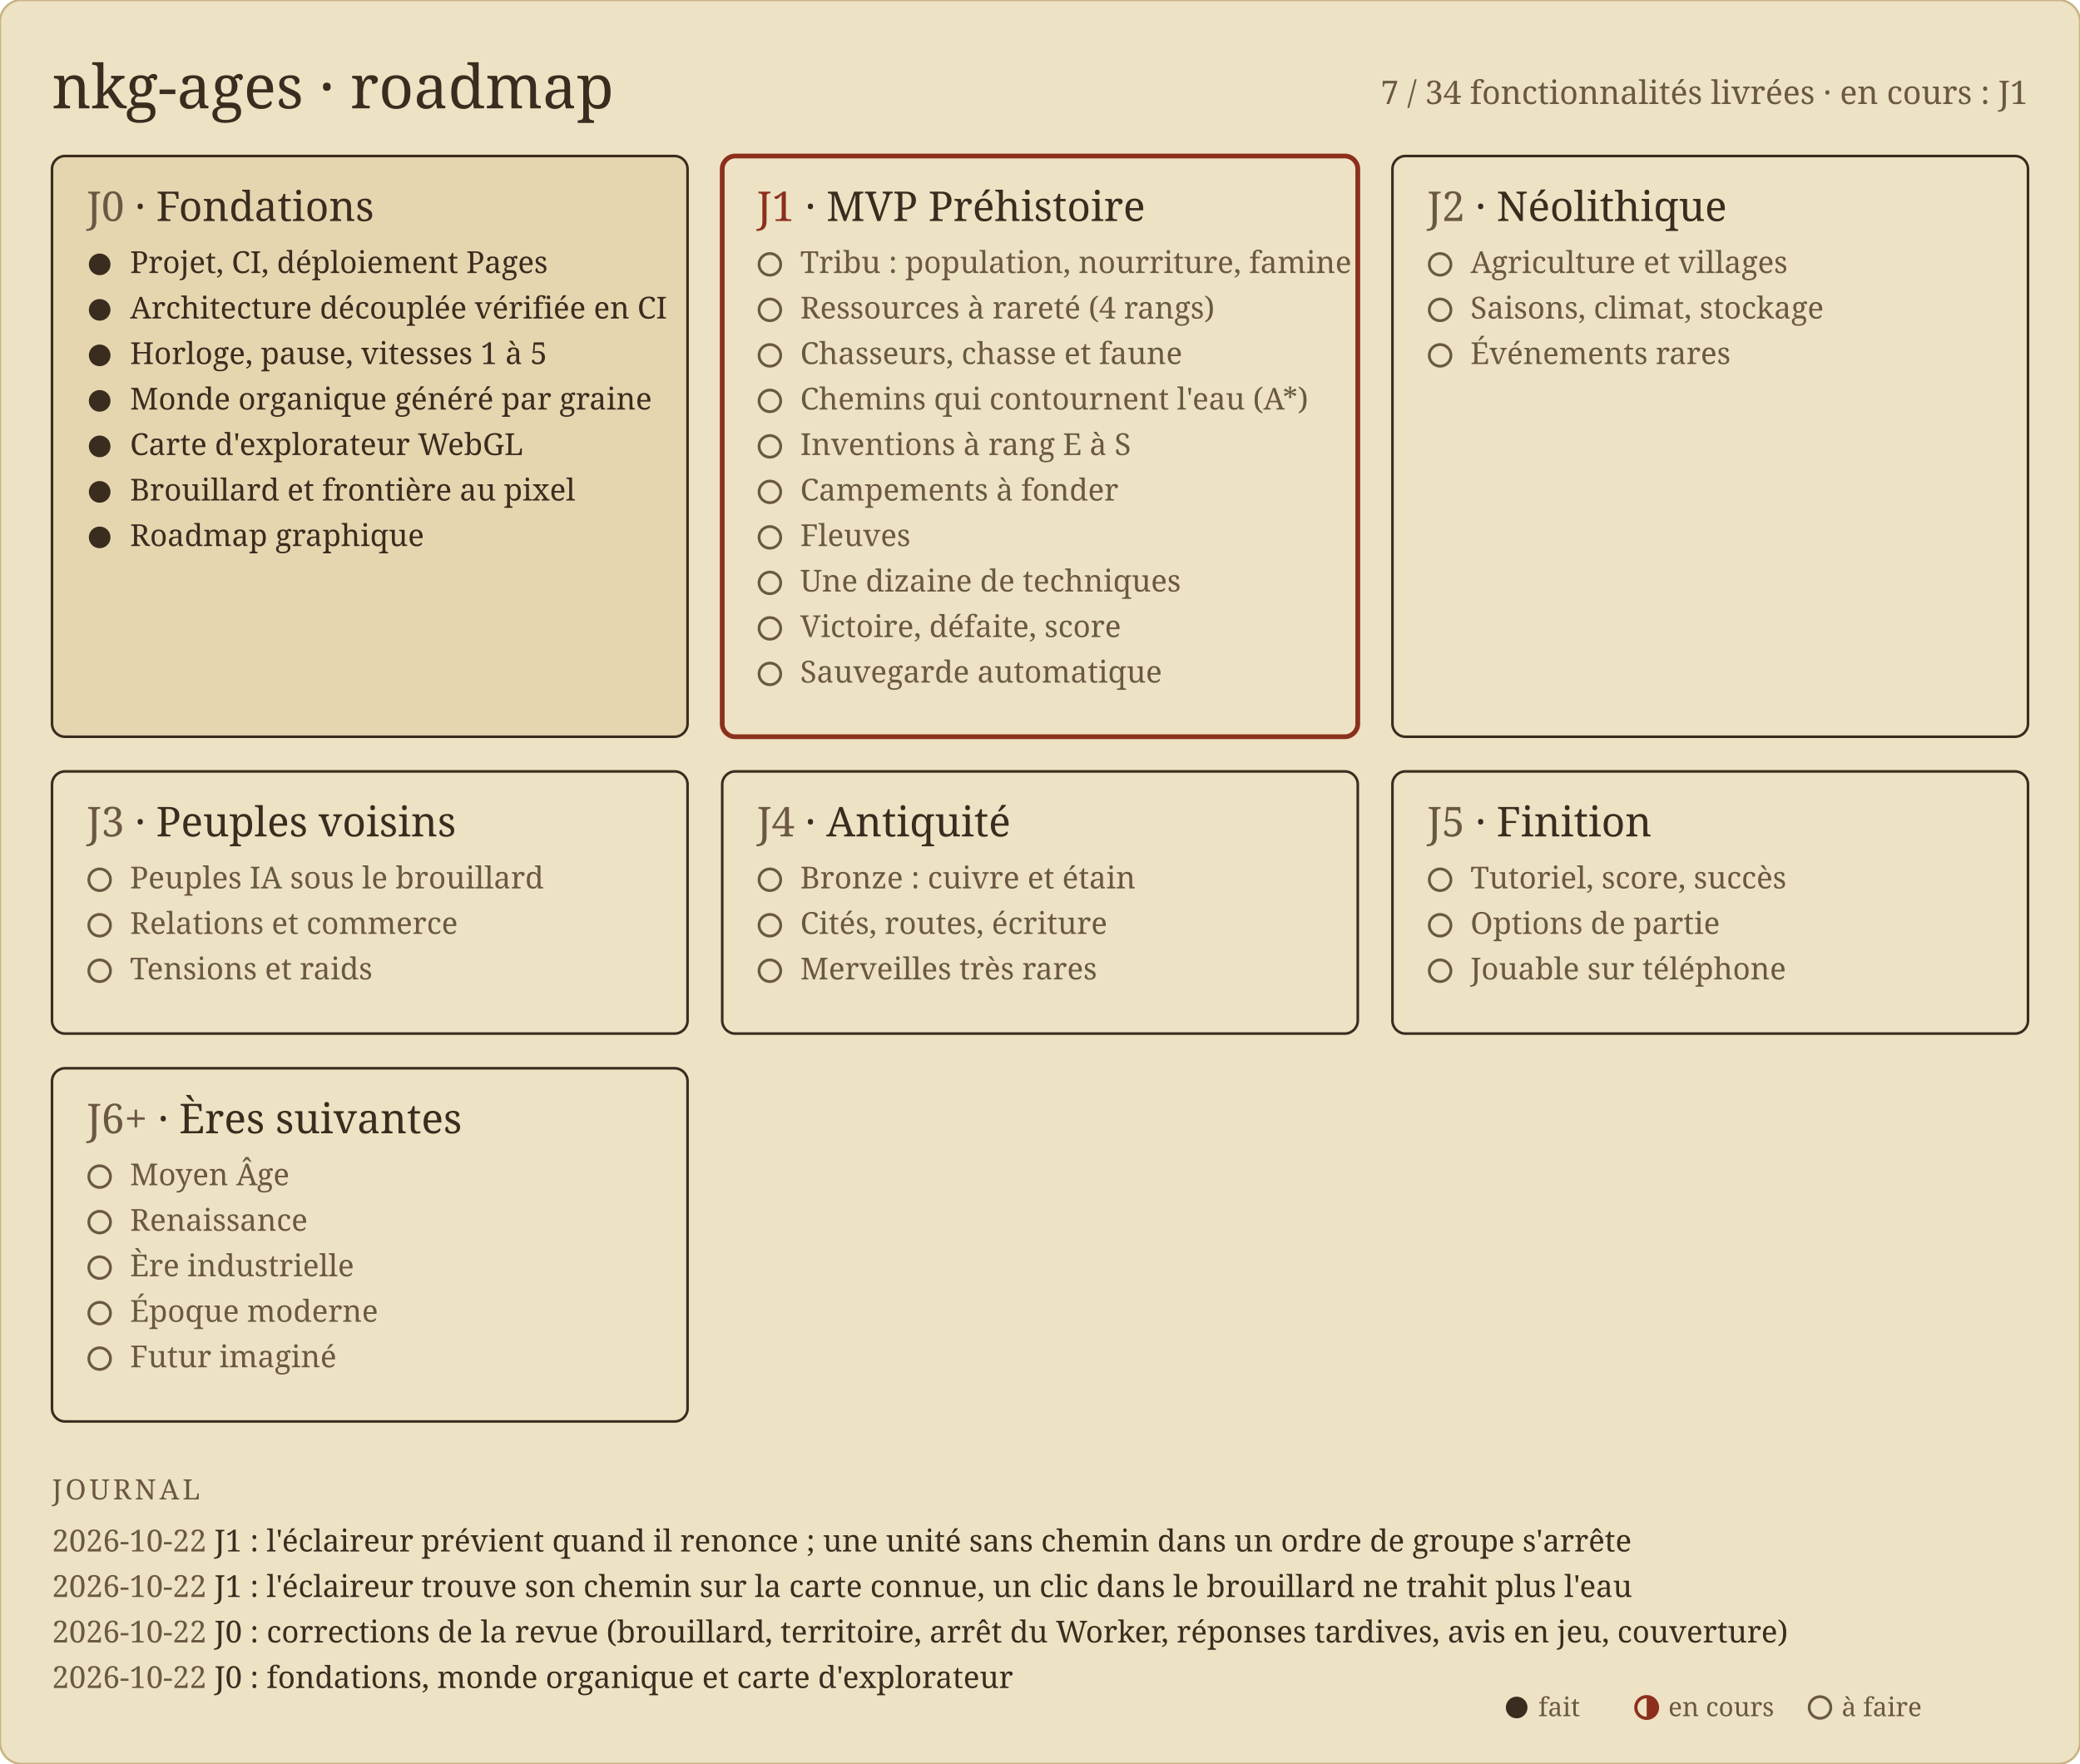
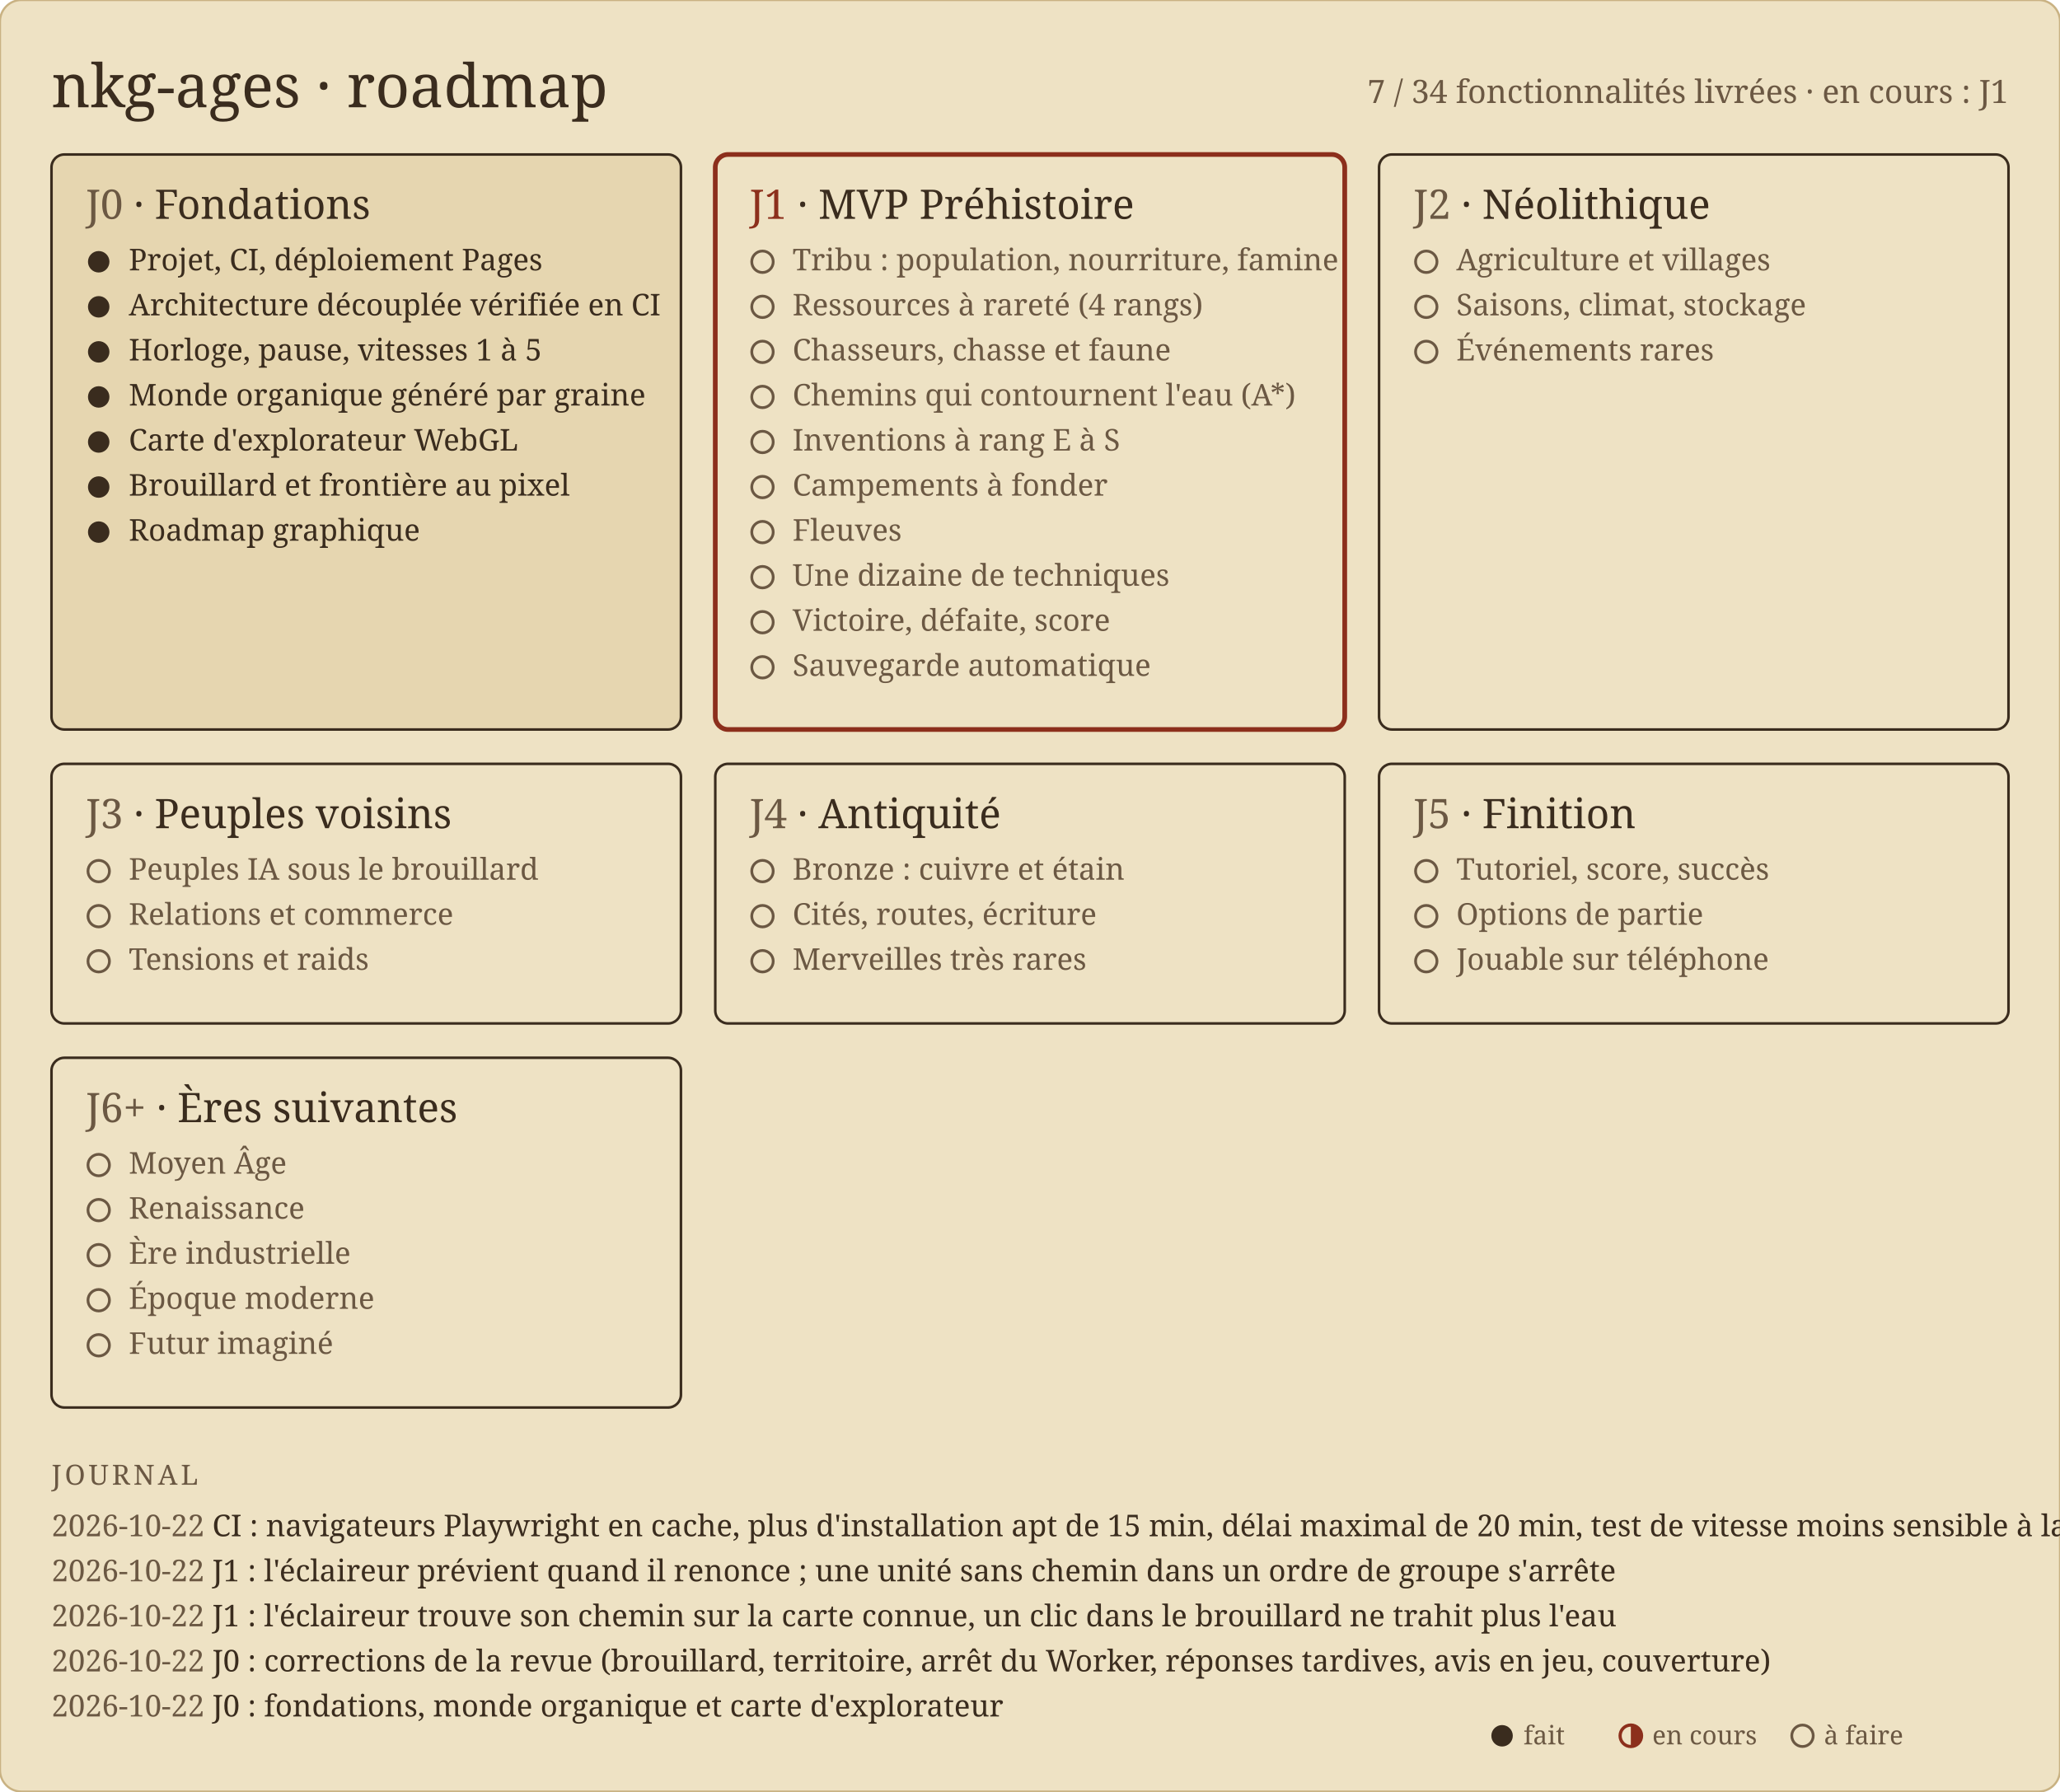
- <svg xmlns="http://www.w3.org/2000/svg" viewBox="0 0 960 814" width="960" height="814" font-family="Georgia, 'Iowan Old Style', serif" role="img" aria-label="Roadmap de nkg-ages">
-   <rect width="960" height="814" rx="10" fill="#eee2c4" stroke="#c9b283" />
+ <svg xmlns="http://www.w3.org/2000/svg" viewBox="0 0 960 835" width="960" height="835" font-family="Georgia, 'Iowan Old Style', serif" role="img" aria-label="Roadmap de nkg-ages">
+   <rect width="960" height="835" rx="10" fill="#eee2c4" stroke="#c9b283" />
  <text x="24" y="50" font-size="28" fill="#3a2c1e">nkg-ages · roadmap</text>
  <text x="936" y="48" font-size="15" text-anchor="end" fill="#6b5843">7 / 34 fonctionnalités livrées · en cours : J1</text>
  <g>
    <rect x="24" y="72" width="293.333" height="268" rx="6" fill="#e6d6b0" stroke="#3a2c1e" stroke-width="1.2" />
    <text x="40" y="102" font-size="19" fill="#3a2c1e">
      <tspan fill="#6b5843">J0</tspan> · Fondations</text>
    <circle cx="46" cy="122" r="5" fill="#3a2c1e" />
    <text x="60" y="126" font-size="14" fill="#3a2c1e">Projet, CI, déploiement Pages</text>
    <circle cx="46" cy="143" r="5" fill="#3a2c1e" />
    <text x="60" y="147" font-size="14" fill="#3a2c1e">Architecture découplée vérifiée en CI</text>
    <circle cx="46" cy="164" r="5" fill="#3a2c1e" />
    <text x="60" y="168" font-size="14" fill="#3a2c1e">Horloge, pause, vitesses 1 à 5</text>
    <circle cx="46" cy="185" r="5" fill="#3a2c1e" />
    <text x="60" y="189" font-size="14" fill="#3a2c1e">Monde organique généré par graine</text>
    <circle cx="46" cy="206" r="5" fill="#3a2c1e" />
    <text x="60" y="210" font-size="14" fill="#3a2c1e">Carte d'explorateur WebGL</text>
    <circle cx="46" cy="227" r="5" fill="#3a2c1e" />
    <text x="60" y="231" font-size="14" fill="#3a2c1e">Brouillard et frontière au pixel</text>
    <circle cx="46" cy="248" r="5" fill="#3a2c1e" />
    <text x="60" y="252" font-size="14" fill="#3a2c1e">Roadmap graphique</text>
  </g>
  <g>
    <rect x="333.333" y="72" width="293.333" height="268" rx="6" fill="#eee2c4" stroke="#8c2f1c" stroke-width="2.2" />
    <text x="349.333" y="102" font-size="19" fill="#3a2c1e">
      <tspan fill="#8c2f1c">J1</tspan> · MVP Préhistoire</text>
    <circle cx="355.333" cy="122" r="5" fill="none" stroke="#6b5843" stroke-width="1.3" />
    <text x="369.333" y="126" font-size="14" fill="#6b5843">Tribu : population, nourriture, famine</text>
    <circle cx="355.333" cy="143" r="5" fill="none" stroke="#6b5843" stroke-width="1.3" />
    <text x="369.333" y="147" font-size="14" fill="#6b5843">Ressources à rareté (4 rangs)</text>
    <circle cx="355.333" cy="164" r="5" fill="none" stroke="#6b5843" stroke-width="1.3" />
    <text x="369.333" y="168" font-size="14" fill="#6b5843">Chasseurs, chasse et faune</text>
    <circle cx="355.333" cy="185" r="5" fill="none" stroke="#6b5843" stroke-width="1.3" />
    <text x="369.333" y="189" font-size="14" fill="#6b5843">Chemins qui contournent l'eau (A*)</text>
    <circle cx="355.333" cy="206" r="5" fill="none" stroke="#6b5843" stroke-width="1.3" />
    <text x="369.333" y="210" font-size="14" fill="#6b5843">Inventions à rang E à S</text>
    <circle cx="355.333" cy="227" r="5" fill="none" stroke="#6b5843" stroke-width="1.3" />
    <text x="369.333" y="231" font-size="14" fill="#6b5843">Campements à fonder</text>
    <circle cx="355.333" cy="248" r="5" fill="none" stroke="#6b5843" stroke-width="1.3" />
    <text x="369.333" y="252" font-size="14" fill="#6b5843">Fleuves</text>
    <circle cx="355.333" cy="269" r="5" fill="none" stroke="#6b5843" stroke-width="1.3" />
    <text x="369.333" y="273" font-size="14" fill="#6b5843">Une dizaine de techniques</text>
    <circle cx="355.333" cy="290" r="5" fill="none" stroke="#6b5843" stroke-width="1.3" />
    <text x="369.333" y="294" font-size="14" fill="#6b5843">Victoire, défaite, score</text>
    <circle cx="355.333" cy="311" r="5" fill="none" stroke="#6b5843" stroke-width="1.3" />
    <text x="369.333" y="315" font-size="14" fill="#6b5843">Sauvegarde automatique</text>
  </g>
  <g>
    <rect x="642.667" y="72" width="293.333" height="268" rx="6" fill="#eee2c4" stroke="#3a2c1e" stroke-width="1.2" />
    <text x="658.667" y="102" font-size="19" fill="#3a2c1e">
      <tspan fill="#6b5843">J2</tspan> · Néolithique</text>
    <circle cx="664.667" cy="122" r="5" fill="none" stroke="#6b5843" stroke-width="1.3" />
    <text x="678.667" y="126" font-size="14" fill="#6b5843">Agriculture et villages</text>
    <circle cx="664.667" cy="143" r="5" fill="none" stroke="#6b5843" stroke-width="1.3" />
    <text x="678.667" y="147" font-size="14" fill="#6b5843">Saisons, climat, stockage</text>
    <circle cx="664.667" cy="164" r="5" fill="none" stroke="#6b5843" stroke-width="1.3" />
    <text x="678.667" y="168" font-size="14" fill="#6b5843">Événements rares</text>
  </g>
  <g>
    <rect x="24" y="356" width="293.333" height="121" rx="6" fill="#eee2c4" stroke="#3a2c1e" stroke-width="1.2" />
    <text x="40" y="386" font-size="19" fill="#3a2c1e">
      <tspan fill="#6b5843">J3</tspan> · Peuples voisins</text>
    <circle cx="46" cy="406" r="5" fill="none" stroke="#6b5843" stroke-width="1.3" />
    <text x="60" y="410" font-size="14" fill="#6b5843">Peuples IA sous le brouillard</text>
    <circle cx="46" cy="427" r="5" fill="none" stroke="#6b5843" stroke-width="1.3" />
    <text x="60" y="431" font-size="14" fill="#6b5843">Relations et commerce</text>
    <circle cx="46" cy="448" r="5" fill="none" stroke="#6b5843" stroke-width="1.3" />
    <text x="60" y="452" font-size="14" fill="#6b5843">Tensions et raids</text>
  </g>
  <g>
    <rect x="333.333" y="356" width="293.333" height="121" rx="6" fill="#eee2c4" stroke="#3a2c1e" stroke-width="1.2" />
    <text x="349.333" y="386" font-size="19" fill="#3a2c1e">
      <tspan fill="#6b5843">J4</tspan> · Antiquité</text>
    <circle cx="355.333" cy="406" r="5" fill="none" stroke="#6b5843" stroke-width="1.3" />
    <text x="369.333" y="410" font-size="14" fill="#6b5843">Bronze : cuivre et étain</text>
    <circle cx="355.333" cy="427" r="5" fill="none" stroke="#6b5843" stroke-width="1.3" />
    <text x="369.333" y="431" font-size="14" fill="#6b5843">Cités, routes, écriture</text>
    <circle cx="355.333" cy="448" r="5" fill="none" stroke="#6b5843" stroke-width="1.3" />
    <text x="369.333" y="452" font-size="14" fill="#6b5843">Merveilles très rares</text>
  </g>
  <g>
    <rect x="642.667" y="356" width="293.333" height="121" rx="6" fill="#eee2c4" stroke="#3a2c1e" stroke-width="1.2" />
    <text x="658.667" y="386" font-size="19" fill="#3a2c1e">
      <tspan fill="#6b5843">J5</tspan> · Finition</text>
    <circle cx="664.667" cy="406" r="5" fill="none" stroke="#6b5843" stroke-width="1.3" />
    <text x="678.667" y="410" font-size="14" fill="#6b5843">Tutoriel, score, succès</text>
    <circle cx="664.667" cy="427" r="5" fill="none" stroke="#6b5843" stroke-width="1.3" />
    <text x="678.667" y="431" font-size="14" fill="#6b5843">Options de partie</text>
    <circle cx="664.667" cy="448" r="5" fill="none" stroke="#6b5843" stroke-width="1.3" />
    <text x="678.667" y="452" font-size="14" fill="#6b5843">Jouable sur téléphone</text>
  </g>
  <g>
    <rect x="24" y="493" width="293.333" height="163" rx="6" fill="#eee2c4" stroke="#3a2c1e" stroke-width="1.2" />
    <text x="40" y="523" font-size="19" fill="#3a2c1e">
      <tspan fill="#6b5843">J6+</tspan> · Ères suivantes</text>
    <circle cx="46" cy="543" r="5" fill="none" stroke="#6b5843" stroke-width="1.3" />
    <text x="60" y="547" font-size="14" fill="#6b5843">Moyen Âge</text>
    <circle cx="46" cy="564" r="5" fill="none" stroke="#6b5843" stroke-width="1.3" />
    <text x="60" y="568" font-size="14" fill="#6b5843">Renaissance</text>
    <circle cx="46" cy="585" r="5" fill="none" stroke="#6b5843" stroke-width="1.3" />
    <text x="60" y="589" font-size="14" fill="#6b5843">Ère industrielle</text>
    <circle cx="46" cy="606" r="5" fill="none" stroke="#6b5843" stroke-width="1.3" />
    <text x="60" y="610" font-size="14" fill="#6b5843">Époque moderne</text>
    <circle cx="46" cy="627" r="5" fill="none" stroke="#6b5843" stroke-width="1.3" />
    <text x="60" y="631" font-size="14" fill="#6b5843">Futur imaginé</text>
  </g>
  <text x="24" y="692" font-size="13" letter-spacing="1.5" fill="#6b5843">JOURNAL</text>
  <text x="24" y="716" font-size="14" fill="#3a2c1e">
+     <tspan fill="#6b5843">2026-10-22</tspan>  CI : navigateurs Playwright en cache, plus d'installation apt de 15 min, délai maximal de 20 min, test de vitesse moins sensible à la machine</text>
+   <text x="24" y="737" font-size="14" fill="#3a2c1e">
    <tspan fill="#6b5843">2026-10-22</tspan>  J1 : l'éclaireur prévient quand il renonce ; une unité sans chemin dans un ordre de groupe s'arrête</text>
-   <text x="24" y="737" font-size="14" fill="#3a2c1e">
+   <text x="24" y="758" font-size="14" fill="#3a2c1e">
    <tspan fill="#6b5843">2026-10-22</tspan>  J1 : l'éclaireur trouve son chemin sur la carte connue, un clic dans le brouillard ne trahit plus l'eau</text>
-   <text x="24" y="758" font-size="14" fill="#3a2c1e">
+   <text x="24" y="779" font-size="14" fill="#3a2c1e">
    <tspan fill="#6b5843">2026-10-22</tspan>  J0 : corrections de la revue (brouillard, territoire, arrêt du Worker, réponses tardives, avis en jeu, couverture)</text>
-   <text x="24" y="779" font-size="14" fill="#3a2c1e">
+   <text x="24" y="800" font-size="14" fill="#3a2c1e">
    <tspan fill="#6b5843">2026-10-22</tspan>  J0 : fondations, monde organique et carte d'explorateur</text>
-   <circle cx="700" cy="788" r="5" fill="#3a2c1e" />
-   <text x="710" y="792" font-size="12" fill="#6b5843">fait</text>
-   <circle cx="760" cy="788" r="5" fill="none" stroke="#8c2f1c" stroke-width="1.5" />
-   <path d="M760 783a5 5 0 0 1 0 10z" fill="#8c2f1c" />
-   <text x="770" y="792" font-size="12" fill="#6b5843">en cours</text>
-   <circle cx="840" cy="788" r="5" fill="none" stroke="#6b5843" stroke-width="1.3" />
-   <text x="850" y="792" font-size="12" fill="#6b5843">à faire</text>
+   <circle cx="700" cy="809" r="5" fill="#3a2c1e" />
+   <text x="710" y="813" font-size="12" fill="#6b5843">fait</text>
+   <circle cx="760" cy="809" r="5" fill="none" stroke="#8c2f1c" stroke-width="1.5" />
+   <path d="M760 804a5 5 0 0 1 0 10z" fill="#8c2f1c" />
+   <text x="770" y="813" font-size="12" fill="#6b5843">en cours</text>
+   <circle cx="840" cy="809" r="5" fill="none" stroke="#6b5843" stroke-width="1.3" />
+   <text x="850" y="813" font-size="12" fill="#6b5843">à faire</text>
</svg>
